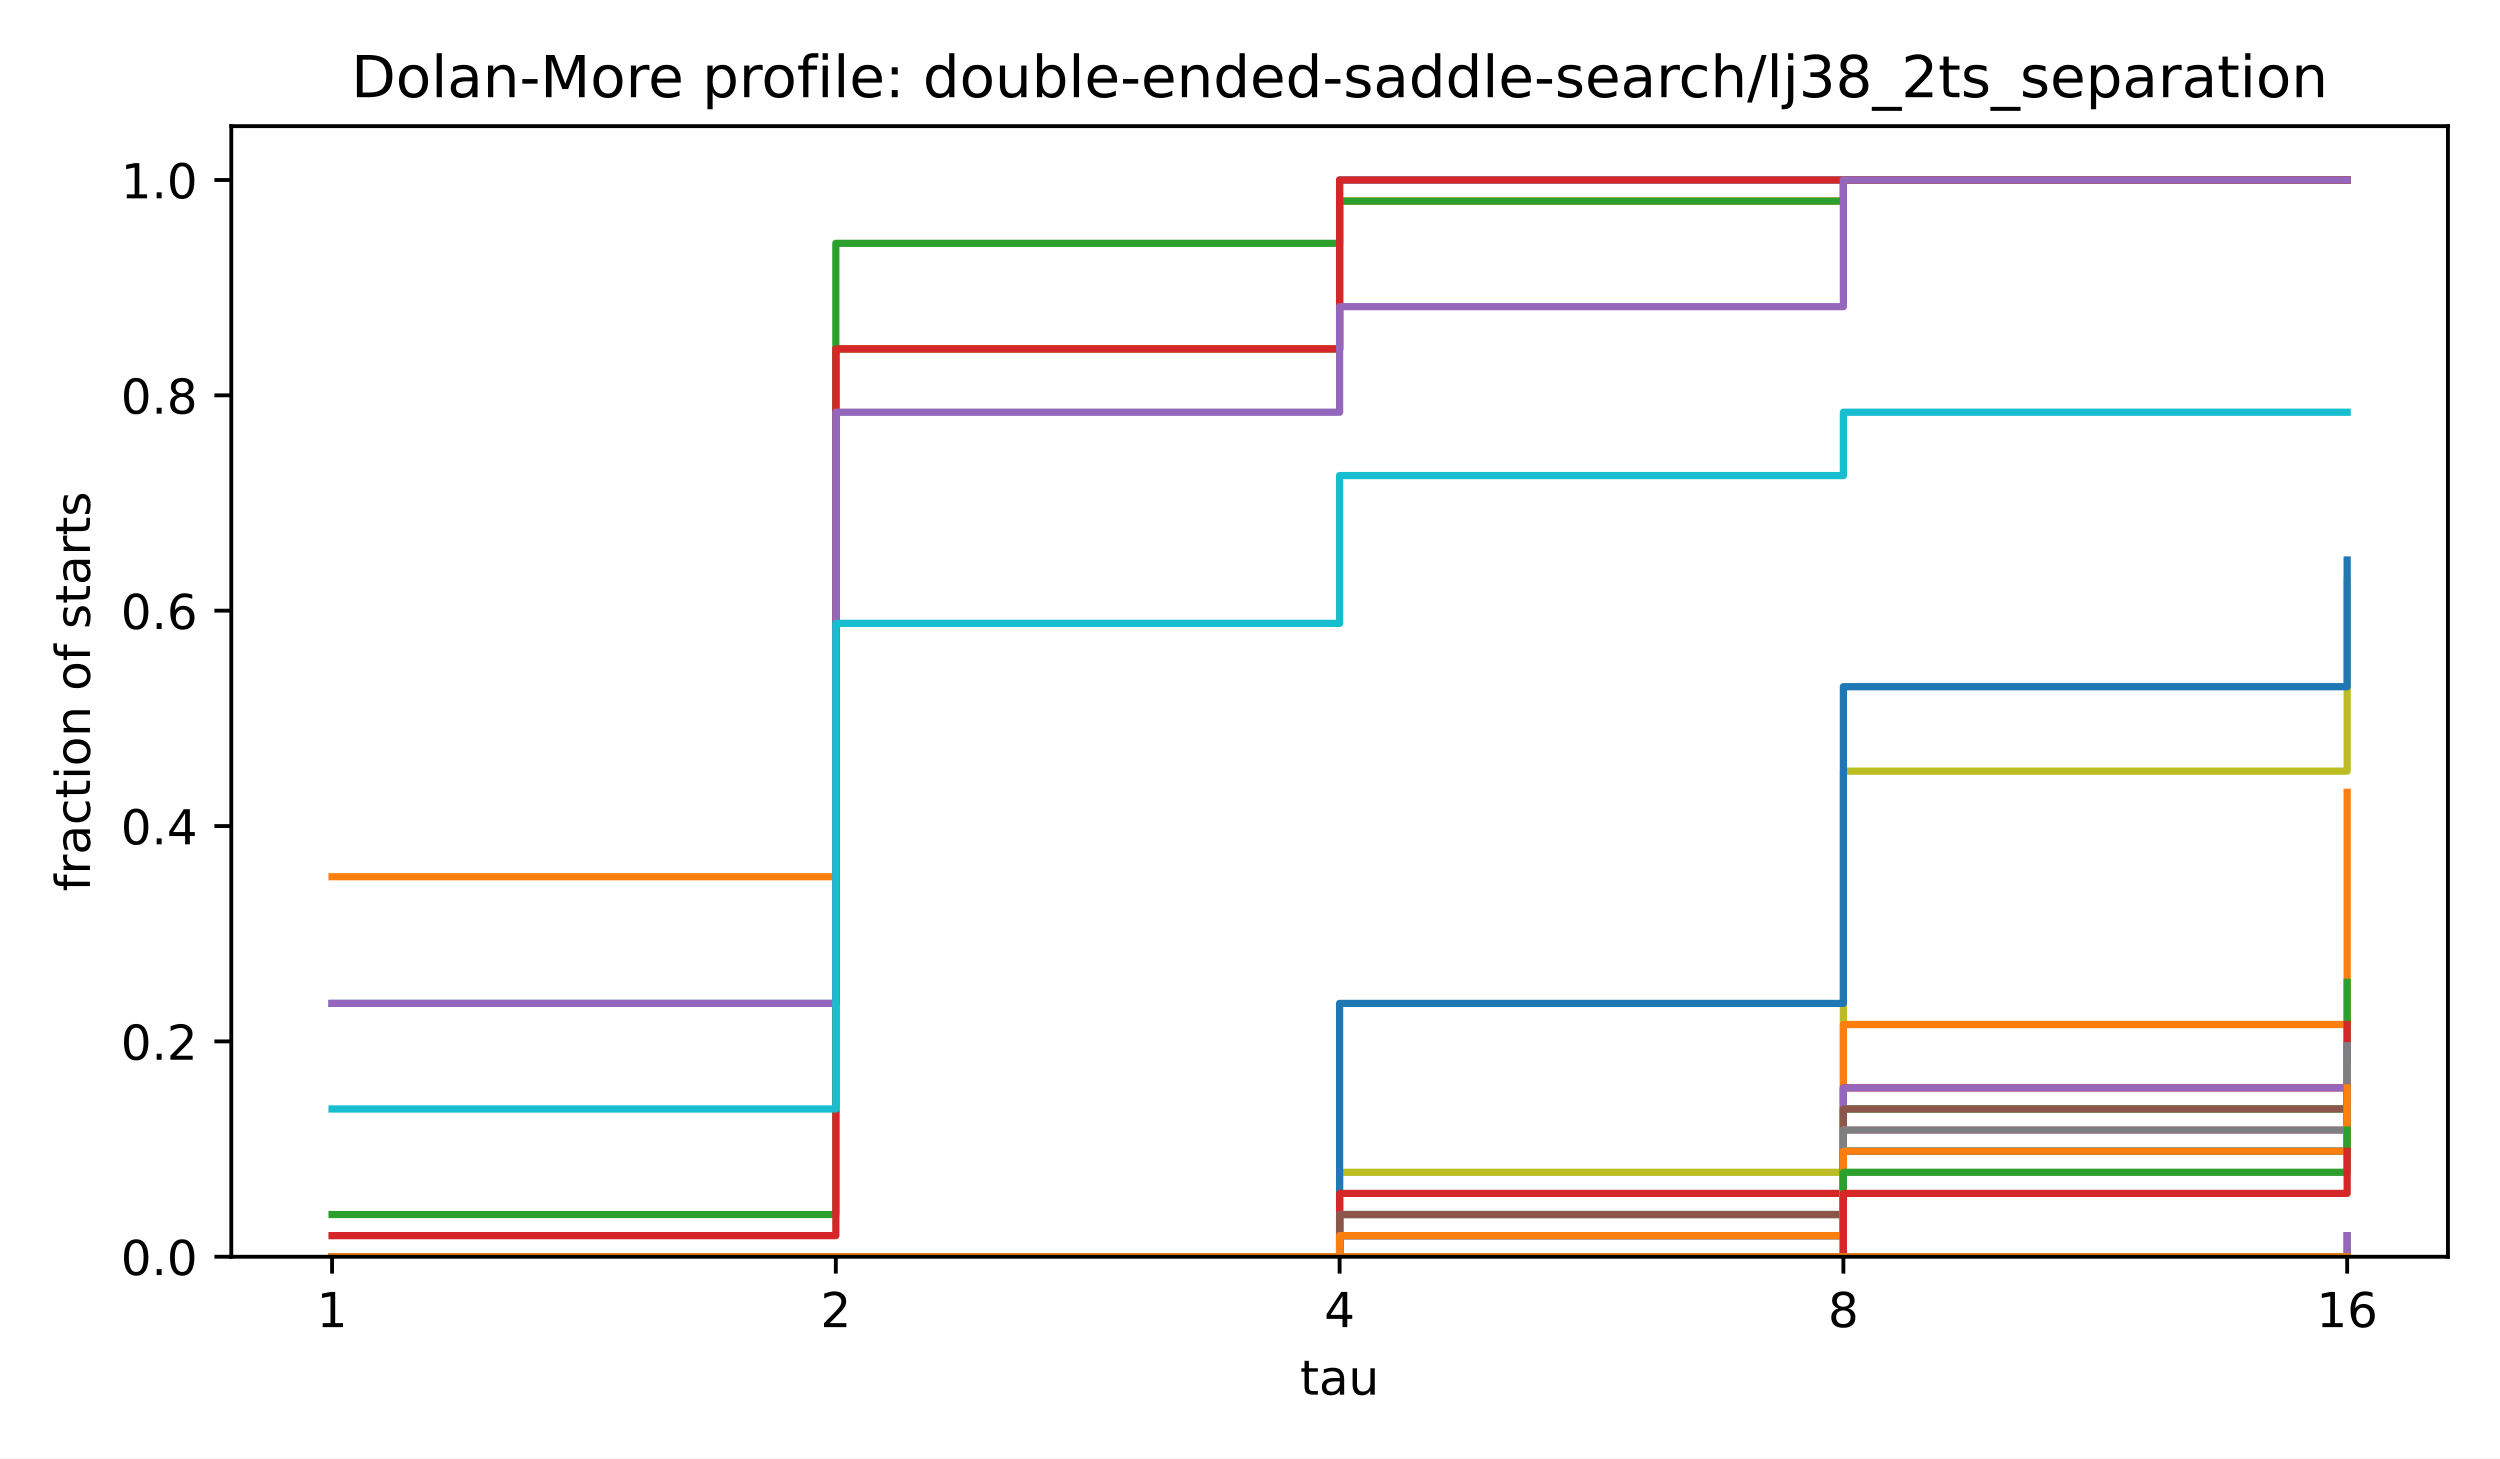
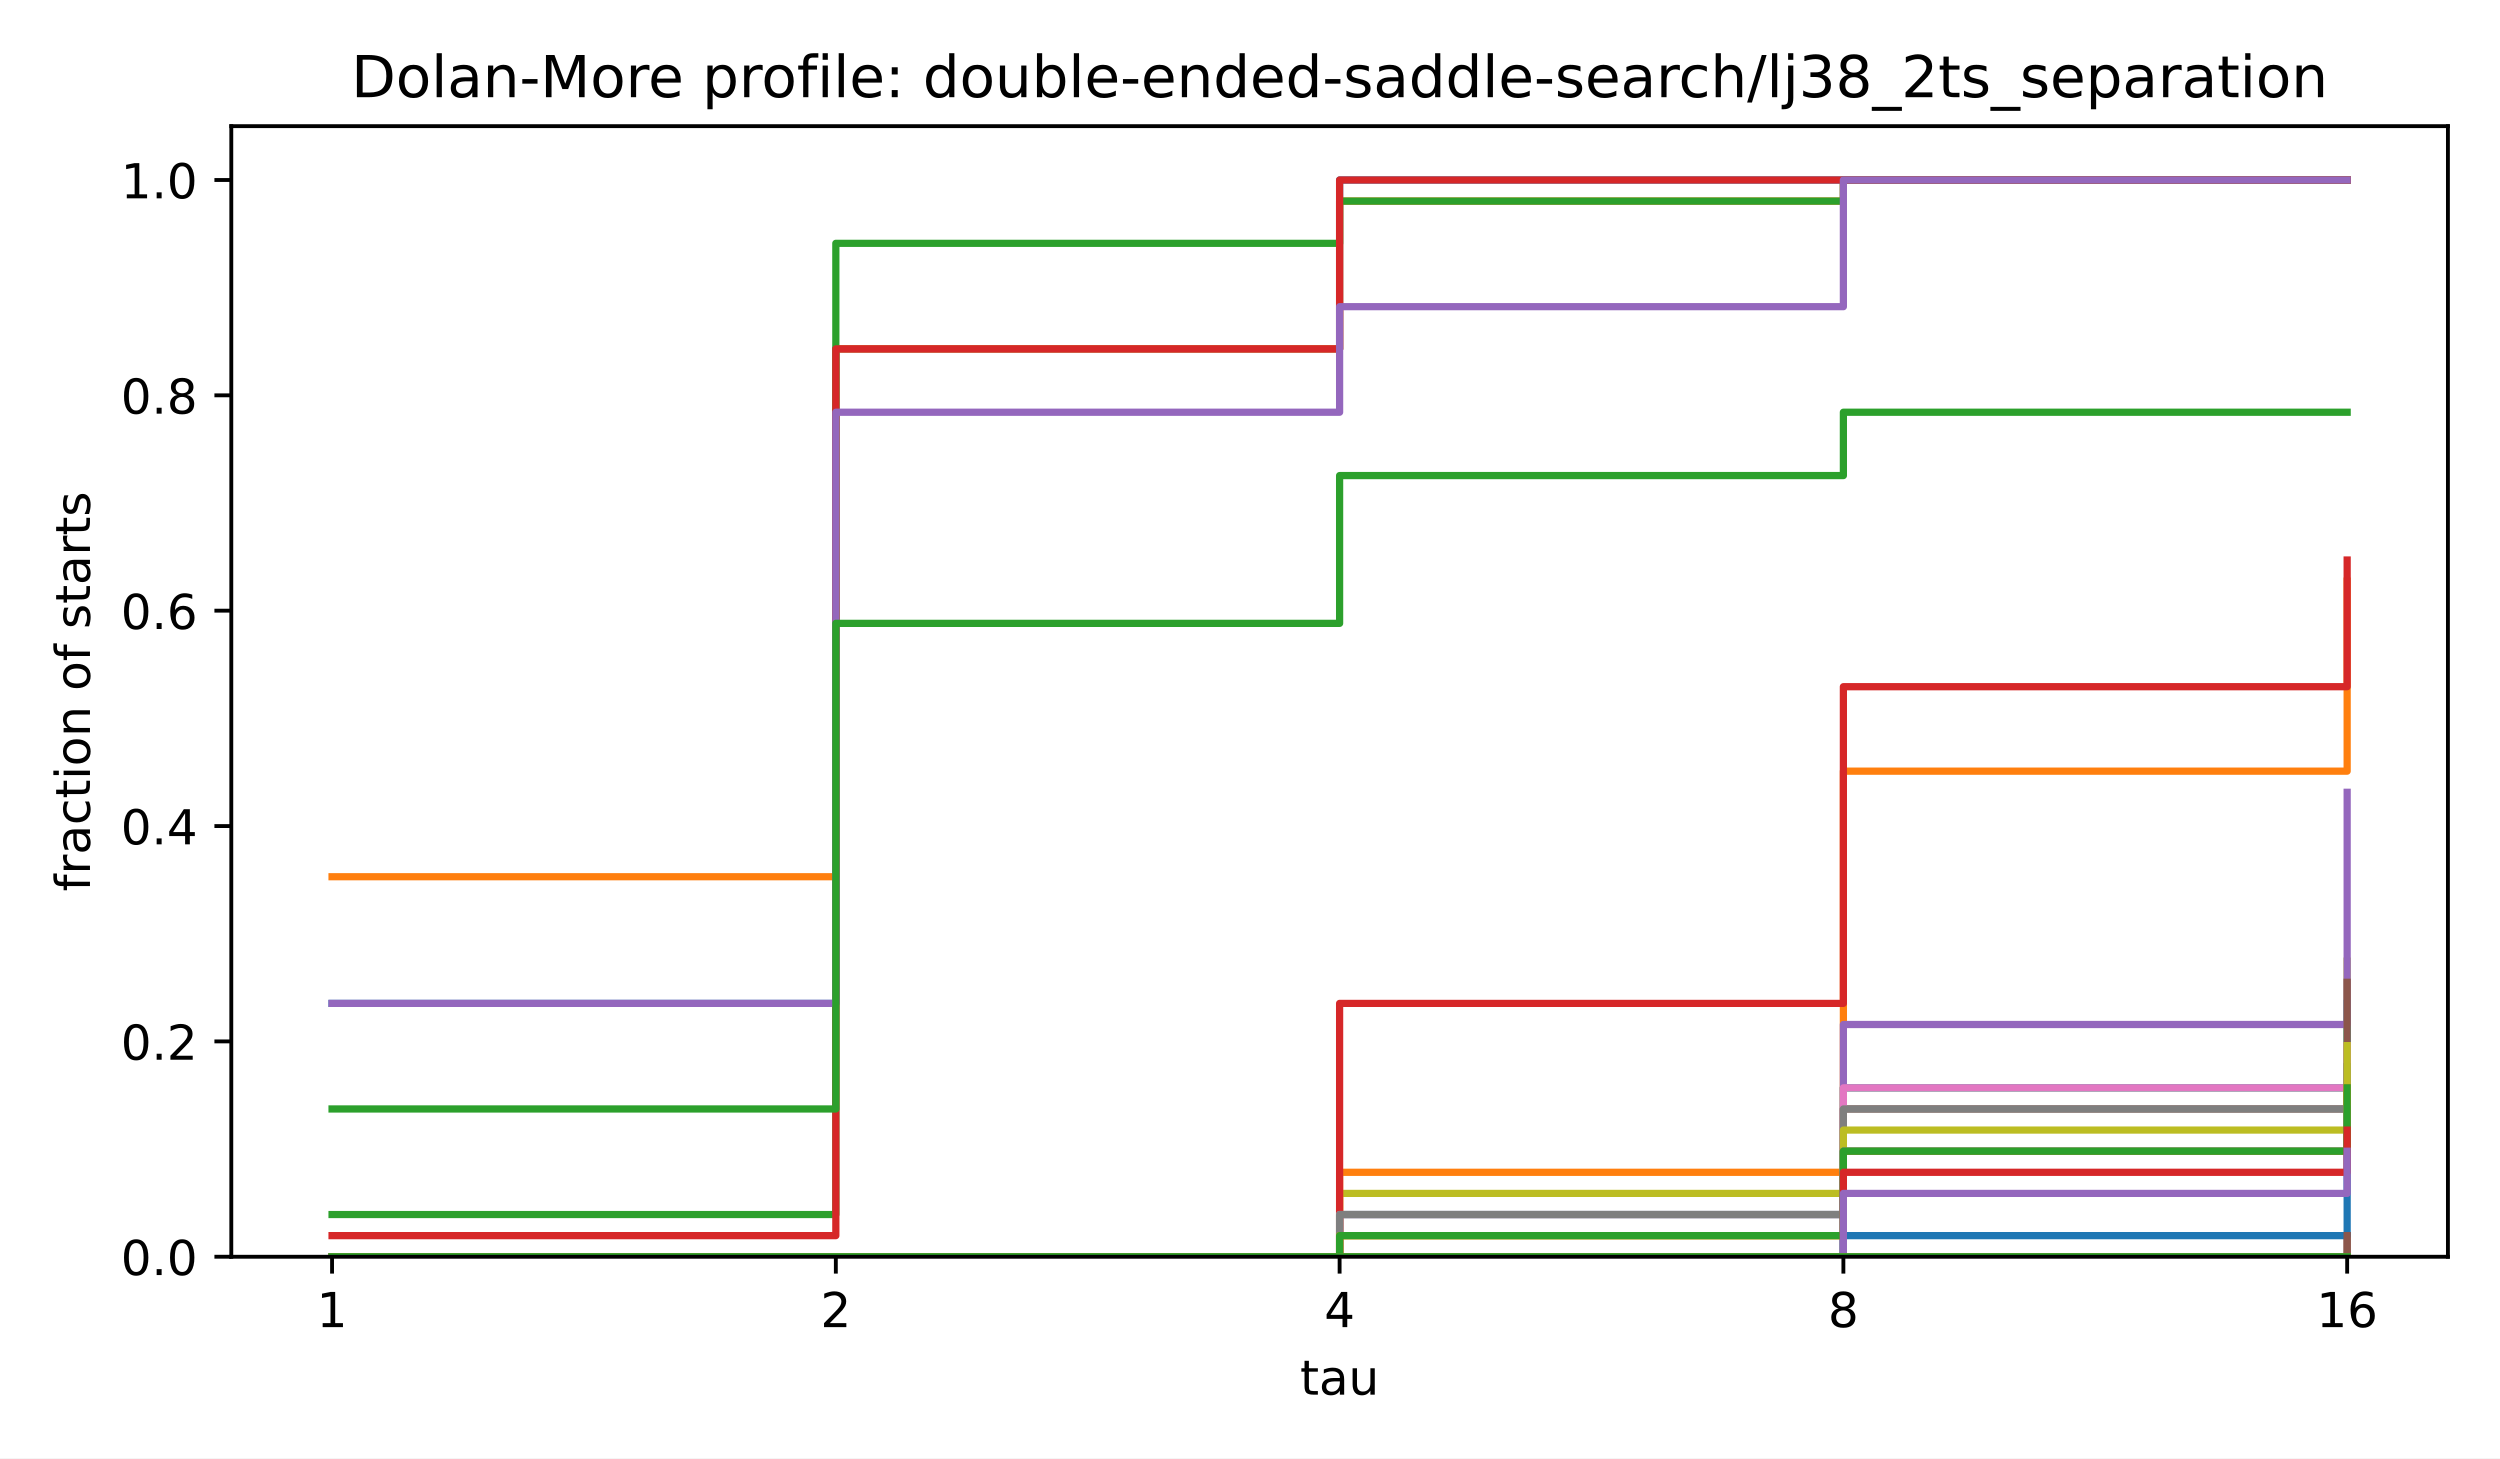
<svg xmlns="http://www.w3.org/2000/svg" xmlns:xlink="http://www.w3.org/1999/xlink" width="518.4pt" height="302.4pt" viewBox="0 0 518.4 302.4" version="1.1">
  <defs>
    <style type="text/css">*{stroke-linejoin: round; stroke-linecap: butt}</style>
  </defs>
  <g id="figure_1">
    <g id="patch_1">
      <path d="M 0 302.4  L 518.4 302.4  L 518.4 0  L 0 0  z " style="fill: #ffffff" />
    </g>
    <g id="axes_1">
      <g id="patch_2">
        <path d="M 47.962 260.6  L 507.6 260.6  L 507.6 26.16  L 47.962 26.16  z " style="fill: #ffffff" />
      </g>
      <g id="matplotlib.axis_1">
        <g id="xtick_1">
          <g id="line2d_1">
            <defs>
              <path id="m8ea4d47d77" d="M 0 0  L 0 3.5  " style="stroke: #000000; stroke-width: 0.8" />
            </defs>
            <g>
              <use xlink:href="#m8ea4d47d77" x="68.855" y="260.6" style="stroke: #000000; stroke-width: 0.8" />
            </g>
          </g>
          <g id="text_1">
            <text style="font-size: 10px; font-family: 'DejaVu Sans', 'Bitstream Vera Sans', 'Computer Modern Sans Serif', 'Lucida Grande', 'Verdana', 'Geneva', 'Lucid', 'Arial', 'Helvetica', 'Avant Garde', sans-serif; text-anchor: middle" x="68.855" y="275.198" transform="rotate(-0 68.85496 275.1977)">1</text>
          </g>
        </g>
        <g id="xtick_2">
          <g id="line2d_2">
            <g>
              <use xlink:href="#m8ea4d47d77" x="173.318" y="260.6" style="stroke: #000000; stroke-width: 0.8" />
            </g>
          </g>
          <g id="text_2">
            <text style="font-size: 10px; font-family: 'DejaVu Sans', 'Bitstream Vera Sans', 'Computer Modern Sans Serif', 'Lucida Grande', 'Verdana', 'Geneva', 'Lucid', 'Arial', 'Helvetica', 'Avant Garde', sans-serif; text-anchor: middle" x="173.318" y="275.198" transform="rotate(-0 173.3181 275.1977)">2</text>
          </g>
        </g>
        <g id="xtick_3">
          <g id="line2d_3">
            <g>
              <use xlink:href="#m8ea4d47d77" x="277.781" y="260.6" style="stroke: #000000; stroke-width: 0.8" />
            </g>
          </g>
          <g id="text_3">
            <text style="font-size: 10px; font-family: 'DejaVu Sans', 'Bitstream Vera Sans', 'Computer Modern Sans Serif', 'Lucida Grande', 'Verdana', 'Geneva', 'Lucid', 'Arial', 'Helvetica', 'Avant Garde', sans-serif; text-anchor: middle" x="277.781" y="275.198" transform="rotate(-0 277.7812 275.1977)">4</text>
          </g>
        </g>
        <g id="xtick_4">
          <g id="line2d_4">
            <g>
              <use xlink:href="#m8ea4d47d77" x="382.244" y="260.6" style="stroke: #000000; stroke-width: 0.8" />
            </g>
          </g>
          <g id="text_4">
            <text style="font-size: 10px; font-family: 'DejaVu Sans', 'Bitstream Vera Sans', 'Computer Modern Sans Serif', 'Lucida Grande', 'Verdana', 'Geneva', 'Lucid', 'Arial', 'Helvetica', 'Avant Garde', sans-serif; text-anchor: middle" x="382.244" y="275.198" transform="rotate(-0 382.2443 275.1977)">8</text>
          </g>
        </g>
        <g id="xtick_5">
          <g id="line2d_5">
            <g>
              <use xlink:href="#m8ea4d47d77" x="486.707" y="260.6" style="stroke: #000000; stroke-width: 0.8" />
            </g>
          </g>
          <g id="text_5">
            <text style="font-size: 10px; font-family: 'DejaVu Sans', 'Bitstream Vera Sans', 'Computer Modern Sans Serif', 'Lucida Grande', 'Verdana', 'Geneva', 'Lucid', 'Arial', 'Helvetica', 'Avant Garde', sans-serif; text-anchor: middle" x="486.707" y="275.198" transform="rotate(-0 486.7074 275.1977)">16</text>
          </g>
        </g>
        <g id="text_6">
          <text style="font-size: 10px; font-family: 'DejaVu Sans', 'Bitstream Vera Sans', 'Computer Modern Sans Serif', 'Lucida Grande', 'Verdana', 'Geneva', 'Lucid', 'Arial', 'Helvetica', 'Avant Garde', sans-serif; text-anchor: middle" x="277.781" y="289.198" transform="rotate(-0 277.7812 289.1977)">tau</text>
        </g>
      </g>
      <g id="matplotlib.axis_2">
        <g id="ytick_1">
          <g id="line2d_6">
            <defs>
              <path id="md659df78fa" d="M 0 0  L -3.5 0  " style="stroke: #000000; stroke-width: 0.8" />
            </defs>
            <g>
              <use xlink:href="#md659df78fa" x="47.962" y="260.6" style="stroke: #000000; stroke-width: 0.8" />
            </g>
          </g>
          <g id="text_7">
            <text style="font-size: 10px; font-family: 'DejaVu Sans', 'Bitstream Vera Sans', 'Computer Modern Sans Serif', 'Lucida Grande', 'Verdana', 'Geneva', 'Lucid', 'Arial', 'Helvetica', 'Avant Garde', sans-serif; text-anchor: end" x="40.962" y="264.399" transform="rotate(-0 40.96234 264.3988)">0.0</text>
          </g>
        </g>
        <g id="ytick_2">
          <g id="line2d_7">
            <g>
              <use xlink:href="#md659df78fa" x="47.962" y="215.945" style="stroke: #000000; stroke-width: 0.8" />
            </g>
          </g>
          <g id="text_8">
            <text style="font-size: 10px; font-family: 'DejaVu Sans', 'Bitstream Vera Sans', 'Computer Modern Sans Serif', 'Lucida Grande', 'Verdana', 'Geneva', 'Lucid', 'Arial', 'Helvetica', 'Avant Garde', sans-serif; text-anchor: end" x="40.962" y="219.744" transform="rotate(-0 40.96234 219.7436)">0.2</text>
          </g>
        </g>
        <g id="ytick_3">
          <g id="line2d_8">
            <g>
              <use xlink:href="#md659df78fa" x="47.962" y="171.29" style="stroke: #000000; stroke-width: 0.8" />
            </g>
          </g>
          <g id="text_9">
            <text style="font-size: 10px; font-family: 'DejaVu Sans', 'Bitstream Vera Sans', 'Computer Modern Sans Serif', 'Lucida Grande', 'Verdana', 'Geneva', 'Lucid', 'Arial', 'Helvetica', 'Avant Garde', sans-serif; text-anchor: end" x="40.962" y="175.088" transform="rotate(-0 40.96234 175.0884)">0.4</text>
          </g>
        </g>
        <g id="ytick_4">
          <g id="line2d_9">
            <g>
              <use xlink:href="#md659df78fa" x="47.962" y="126.634" style="stroke: #000000; stroke-width: 0.8" />
            </g>
          </g>
          <g id="text_10">
            <text style="font-size: 10px; font-family: 'DejaVu Sans', 'Bitstream Vera Sans', 'Computer Modern Sans Serif', 'Lucida Grande', 'Verdana', 'Geneva', 'Lucid', 'Arial', 'Helvetica', 'Avant Garde', sans-serif; text-anchor: end" x="40.962" y="130.433" transform="rotate(-0 40.96234 130.4331)">0.6</text>
          </g>
        </g>
        <g id="ytick_5">
          <g id="line2d_10">
            <g>
              <use xlink:href="#md659df78fa" x="47.962" y="81.979" style="stroke: #000000; stroke-width: 0.8" />
            </g>
          </g>
          <g id="text_11">
            <text style="font-size: 10px; font-family: 'DejaVu Sans', 'Bitstream Vera Sans', 'Computer Modern Sans Serif', 'Lucida Grande', 'Verdana', 'Geneva', 'Lucid', 'Arial', 'Helvetica', 'Avant Garde', sans-serif; text-anchor: end" x="40.962" y="85.778" transform="rotate(-0 40.96234 85.77788)">0.8</text>
          </g>
        </g>
        <g id="ytick_6">
          <g id="line2d_11">
            <g>
              <use xlink:href="#md659df78fa" x="47.962" y="37.324" style="stroke: #000000; stroke-width: 0.8" />
            </g>
          </g>
          <g id="text_12">
            <text style="font-size: 10px; font-family: 'DejaVu Sans', 'Bitstream Vera Sans', 'Computer Modern Sans Serif', 'Lucida Grande', 'Verdana', 'Geneva', 'Lucid', 'Arial', 'Helvetica', 'Avant Garde', sans-serif; text-anchor: end" x="40.962" y="41.123" transform="rotate(-0 40.96234 41.12264)">1.0</text>
          </g>
        </g>
        <g id="text_13">
          <text style="font-size: 10px; font-family: 'DejaVu Sans', 'Bitstream Vera Sans', 'Computer Modern Sans Serif', 'Lucida Grande', 'Verdana', 'Geneva', 'Lucid', 'Arial', 'Helvetica', 'Avant Garde', sans-serif; text-anchor: middle" x="18.657" y="143.38" transform="rotate(-90 18.65687 143.38)">fraction of starts</text>
        </g>
      </g>
      <g id="line2d_12">
        <path d="M 68.855 208.064  L 173.318 208.064  L 173.318 72.348  L 277.781 72.348  L 277.781 37.324  L 382.244 37.324  L 382.244 37.324  L 486.707 37.324  L 486.707 37.324  " clip-path="url(#p4e380cea4b)" style="fill: none; stroke: #1f77b4; stroke-width: 1.5; stroke-linecap: square" />
      </g>
      <g id="line2d_13">
        <path d="M 68.855 181.797  L 173.318 181.797  L 173.318 72.348  L 277.781 72.348  L 277.781 41.702  L 382.244 41.702  L 382.244 37.324  L 486.707 37.324  L 486.707 37.324  " clip-path="url(#p4e380cea4b)" style="fill: none; stroke: #ff7f0e; stroke-width: 1.5; stroke-linecap: square" />
      </g>
      <g id="line2d_14">
        <path d="M 68.855 251.844  L 173.318 251.844  L 173.318 50.458  L 277.781 50.458  L 277.781 41.702  L 382.244 41.702  L 382.244 37.324  L 486.707 37.324  L 486.707 37.324  " clip-path="url(#p4e380cea4b)" style="fill: none; stroke: #2ca02c; stroke-width: 1.5; stroke-linecap: square" />
      </g>
      <g id="line2d_15">
        <path d="M 68.855 256.222  L 173.318 256.222  L 173.318 72.348  L 277.781 72.348  L 277.781 37.324  L 382.244 37.324  L 382.244 37.324  L 486.707 37.324  L 486.707 37.324  " clip-path="url(#p4e380cea4b)" style="fill: none; stroke: #d62728; stroke-width: 1.5; stroke-linecap: square" />
      </g>
      <g id="line2d_16">
        <path d="M 68.855 208.064  L 173.318 208.064  L 173.318 85.481  L 277.781 85.481  L 277.781 63.592  L 382.244 63.592  L 382.244 37.324  L 486.707 37.324  L 486.707 37.324  " clip-path="url(#p4e380cea4b)" style="fill: none; stroke: #9467bd; stroke-width: 1.5; stroke-linecap: square" />
      </g>
      <g id="line2d_17">
        <path d="M 68.855 260.6  L 173.318 260.6  L 173.318 260.6  L 277.781 260.6  L 277.781 260.6  L 382.244 260.6  L 382.244 260.6  L 486.707 260.6  L 486.707 256.222  " clip-path="url(#p4e380cea4b)" style="fill: none; stroke: #8c564b; stroke-width: 1.5; stroke-linecap: square" />
      </g>
      <g id="line2d_18">
        <path d="M 68.855 260.6  L 173.318 260.6  L 173.318 260.6  L 277.781 260.6  L 277.781 260.6  L 382.244 260.6  L 382.244 260.6  L 486.707 260.6  L 486.707 260.6  " clip-path="url(#p4e380cea4b)" style="fill: none; stroke: #e377c2; stroke-width: 1.5; stroke-linecap: square" />
      </g>
      <g id="line2d_19">
        <path d="M 68.855 260.6  L 173.318 260.6  L 173.318 260.6  L 277.781 260.6  L 277.781 260.6  L 382.244 260.6  L 382.244 260.6  L 486.707 260.6  L 486.707 260.6  " clip-path="url(#p4e380cea4b)" style="fill: none; stroke: #7f7f7f; stroke-width: 1.5; stroke-linecap: square" />
      </g>
      <g id="line2d_20">
-         <path d="M 68.855 260.6  L 173.318 260.6  L 173.318 260.6  L 277.781 260.6  L 277.781 243.088  L 382.244 243.088  L 382.244 159.907  L 486.707 159.907  L 486.707 120.505  " clip-path="url(#p4e380cea4b)" style="fill: none; stroke: #bcbd22; stroke-width: 1.5; stroke-linecap: square" />
+         <path d="M 68.855 260.6  L 173.318 260.6  L 173.318 260.6  L 277.781 260.6  L 277.781 247.466  L 382.244 247.466  L 382.244 225.576  L 486.707 225.576  L 486.707 199.308  " clip-path="url(#p4e380cea4b)" style="fill: none; stroke: #bcbd22; stroke-width: 1.5; stroke-linecap: square" />
      </g>
      <g id="line2d_21">
-         <path d="M 68.855 229.954  L 173.318 229.954  L 173.318 129.261  L 277.781 129.261  L 277.781 98.615  L 382.244 98.615  L 382.244 85.481  L 486.707 85.481  L 486.707 85.481  " clip-path="url(#p4e380cea4b)" style="fill: none; stroke: #17becf; stroke-width: 1.5; stroke-linecap: square" />
+         <path d="M 68.855 260.6  L 173.318 260.6  L 173.318 260.6  L 277.781 260.6  L 277.781 251.844  L 382.244 251.844  L 382.244 225.576  L 486.707 225.576  L 486.707 208.064  " clip-path="url(#p4e380cea4b)" style="fill: none; stroke: #17becf; stroke-width: 1.5; stroke-linecap: square" />
      </g>
      <g id="line2d_22">
-         <path d="M 68.855 260.6  L 173.318 260.6  L 173.318 260.6  L 277.781 260.6  L 277.781 208.064  L 382.244 208.064  L 382.244 142.395  L 486.707 142.395  L 486.707 116.127  " clip-path="url(#p4e380cea4b)" style="fill: none; stroke: #1f77b4; stroke-width: 1.5; stroke-linecap: square" />
+         <path d="M 68.855 260.6  L 173.318 260.6  L 173.318 260.6  L 277.781 260.6  L 277.781 260.6  L 382.244 260.6  L 382.244 256.222  L 486.707 256.222  L 486.707 221.198  " clip-path="url(#p4e380cea4b)" style="fill: none; stroke: #1f77b4; stroke-width: 1.5; stroke-linecap: square" />
      </g>
      <g id="line2d_23">
-         <path d="M 68.855 260.6  L 173.318 260.6  L 173.318 260.6  L 277.781 260.6  L 277.781 260.6  L 382.244 260.6  L 382.244 212.442  L 486.707 212.442  L 486.707 164.285  " clip-path="url(#p4e380cea4b)" style="fill: none; stroke: #ff7f0e; stroke-width: 1.5; stroke-linecap: square" />
+         <path d="M 68.855 260.6  L 173.318 260.6  L 173.318 260.6  L 277.781 260.6  L 277.781 243.088  L 382.244 243.088  L 382.244 159.907  L 486.707 159.907  L 486.707 120.505  " clip-path="url(#p4e380cea4b)" style="fill: none; stroke: #ff7f0e; stroke-width: 1.5; stroke-linecap: square" />
      </g>
      <g id="line2d_24">
-         <path d="M 68.855 260.6  L 173.318 260.6  L 173.318 260.6  L 277.781 260.6  L 277.781 251.844  L 382.244 251.844  L 382.244 229.954  L 486.707 229.954  L 486.707 203.686  " clip-path="url(#p4e380cea4b)" style="fill: none; stroke: #2ca02c; stroke-width: 1.5; stroke-linecap: square" />
+         <path d="M 68.855 229.954  L 173.318 229.954  L 173.318 129.261  L 277.781 129.261  L 277.781 98.615  L 382.244 98.615  L 382.244 85.481  L 486.707 85.481  L 486.707 85.481  " clip-path="url(#p4e380cea4b)" style="fill: none; stroke: #2ca02c; stroke-width: 1.5; stroke-linecap: square" />
      </g>
      <g id="line2d_25">
-         <path d="M 68.855 260.6  L 173.318 260.6  L 173.318 260.6  L 277.781 260.6  L 277.781 247.466  L 382.244 247.466  L 382.244 225.576  L 486.707 225.576  L 486.707 212.442  " clip-path="url(#p4e380cea4b)" style="fill: none; stroke: #d62728; stroke-width: 1.5; stroke-linecap: square" />
+         <path d="M 68.855 260.6  L 173.318 260.6  L 173.318 260.6  L 277.781 260.6  L 277.781 208.064  L 382.244 208.064  L 382.244 142.395  L 486.707 142.395  L 486.707 116.127  " clip-path="url(#p4e380cea4b)" style="fill: none; stroke: #d62728; stroke-width: 1.5; stroke-linecap: square" />
      </g>
      <g id="line2d_26">
-         <path d="M 68.855 260.6  L 173.318 260.6  L 173.318 260.6  L 277.781 260.6  L 277.781 251.844  L 382.244 251.844  L 382.244 225.576  L 486.707 225.576  L 486.707 216.82  " clip-path="url(#p4e380cea4b)" style="fill: none; stroke: #9467bd; stroke-width: 1.5; stroke-linecap: square" />
+         <path d="M 68.855 260.6  L 173.318 260.6  L 173.318 260.6  L 277.781 260.6  L 277.781 260.6  L 382.244 260.6  L 382.244 212.442  L 486.707 212.442  L 486.707 164.285  " clip-path="url(#p4e380cea4b)" style="fill: none; stroke: #9467bd; stroke-width: 1.5; stroke-linecap: square" />
      </g>
      <g id="line2d_27">
-         <path d="M 68.855 260.6  L 173.318 260.6  L 173.318 260.6  L 277.781 260.6  L 277.781 251.844  L 382.244 251.844  L 382.244 229.954  L 486.707 229.954  L 486.707 221.198  " clip-path="url(#p4e380cea4b)" style="fill: none; stroke: #8c564b; stroke-width: 1.5; stroke-linecap: square" />
+         <path d="M 68.855 260.6  L 173.318 260.6  L 173.318 260.6  L 277.781 260.6  L 277.781 251.844  L 382.244 251.844  L 382.244 229.954  L 486.707 229.954  L 486.707 203.686  " clip-path="url(#p4e380cea4b)" style="fill: none; stroke: #8c564b; stroke-width: 1.5; stroke-linecap: square" />
      </g>
      <g id="line2d_28">
-         <path d="M 68.855 260.6  L 173.318 260.6  L 173.318 260.6  L 277.781 260.6  L 277.781 256.222  L 382.244 256.222  L 382.244 234.332  L 486.707 234.332  L 486.707 221.198  " clip-path="url(#p4e380cea4b)" style="fill: none; stroke: #e377c2; stroke-width: 1.5; stroke-linecap: square" />
+         <path d="M 68.855 260.6  L 173.318 260.6  L 173.318 260.6  L 277.781 260.6  L 277.781 251.844  L 382.244 251.844  L 382.244 225.576  L 486.707 225.576  L 486.707 216.82  " clip-path="url(#p4e380cea4b)" style="fill: none; stroke: #e377c2; stroke-width: 1.5; stroke-linecap: square" />
      </g>
      <g id="line2d_29">
-         <path d="M 68.855 260.6  L 173.318 260.6  L 173.318 260.6  L 277.781 260.6  L 277.781 256.222  L 382.244 256.222  L 382.244 234.332  L 486.707 234.332  L 486.707 216.82  " clip-path="url(#p4e380cea4b)" style="fill: none; stroke: #7f7f7f; stroke-width: 1.5; stroke-linecap: square" />
+         <path d="M 68.855 260.6  L 173.318 260.6  L 173.318 260.6  L 277.781 260.6  L 277.781 251.844  L 382.244 251.844  L 382.244 229.954  L 486.707 229.954  L 486.707 221.198  " clip-path="url(#p4e380cea4b)" style="fill: none; stroke: #7f7f7f; stroke-width: 1.5; stroke-linecap: square" />
      </g>
      <g id="line2d_30">
-         <path d="M 68.855 260.6  L 173.318 260.6  L 173.318 260.6  L 277.781 260.6  L 277.781 260.6  L 382.244 260.6  L 382.244 238.71  L 486.707 238.71  L 486.707 229.954  " clip-path="url(#p4e380cea4b)" style="fill: none; stroke: #bcbd22; stroke-width: 1.5; stroke-linecap: square" />
+         <path d="M 68.855 260.6  L 173.318 260.6  L 173.318 260.6  L 277.781 260.6  L 277.781 256.222  L 382.244 256.222  L 382.244 234.332  L 486.707 234.332  L 486.707 216.82  " clip-path="url(#p4e380cea4b)" style="fill: none; stroke: #bcbd22; stroke-width: 1.5; stroke-linecap: square" />
      </g>
      <g id="line2d_31">
        <path d="M 68.855 260.6  L 173.318 260.6  L 173.318 260.6  L 277.781 260.6  L 277.781 260.6  L 382.244 260.6  L 382.244 238.71  L 486.707 238.71  L 486.707 229.954  " clip-path="url(#p4e380cea4b)" style="fill: none; stroke: #17becf; stroke-width: 1.5; stroke-linecap: square" />
      </g>
      <g id="line2d_32">
-         <path d="M 68.855 260.6  L 173.318 260.6  L 173.318 260.6  L 277.781 260.6  L 277.781 256.222  L 382.244 256.222  L 382.244 238.71  L 486.707 238.71  L 486.707 225.576  " clip-path="url(#p4e380cea4b)" style="fill: none; stroke: #1f77b4; stroke-width: 1.5; stroke-linecap: square" />
+         <path d="M 68.855 260.6  L 173.318 260.6  L 173.318 260.6  L 277.781 260.6  L 277.781 260.6  L 382.244 260.6  L 382.244 238.71  L 486.707 238.71  L 486.707 229.954  " clip-path="url(#p4e380cea4b)" style="fill: none; stroke: #1f77b4; stroke-width: 1.5; stroke-linecap: square" />
      </g>
      <g id="line2d_33">
        <path d="M 68.855 260.6  L 173.318 260.6  L 173.318 260.6  L 277.781 260.6  L 277.781 256.222  L 382.244 256.222  L 382.244 238.71  L 486.707 238.71  L 486.707 225.576  " clip-path="url(#p4e380cea4b)" style="fill: none; stroke: #ff7f0e; stroke-width: 1.5; stroke-linecap: square" />
      </g>
      <g id="line2d_34">
-         <path d="M 68.855 260.6  L 173.318 260.6  L 173.318 260.6  L 277.781 260.6  L 277.781 260.6  L 382.244 260.6  L 382.244 243.088  L 486.707 243.088  L 486.707 234.332  " clip-path="url(#p4e380cea4b)" style="fill: none; stroke: #2ca02c; stroke-width: 1.5; stroke-linecap: square" />
+         <path d="M 68.855 260.6  L 173.318 260.6  L 173.318 260.6  L 277.781 260.6  L 277.781 256.222  L 382.244 256.222  L 382.244 238.71  L 486.707 238.71  L 486.707 225.576  " clip-path="url(#p4e380cea4b)" style="fill: none; stroke: #2ca02c; stroke-width: 1.5; stroke-linecap: square" />
      </g>
      <g id="line2d_35">
-         <path d="M 68.855 260.6  L 173.318 260.6  L 173.318 260.6  L 277.781 260.6  L 277.781 260.6  L 382.244 260.6  L 382.244 247.466  L 486.707 247.466  L 486.707 238.71  " clip-path="url(#p4e380cea4b)" style="fill: none; stroke: #d62728; stroke-width: 1.5; stroke-linecap: square" />
+         <path d="M 68.855 260.6  L 173.318 260.6  L 173.318 260.6  L 277.781 260.6  L 277.781 260.6  L 382.244 260.6  L 382.244 243.088  L 486.707 243.088  L 486.707 234.332  " clip-path="url(#p4e380cea4b)" style="fill: none; stroke: #d62728; stroke-width: 1.5; stroke-linecap: square" />
      </g>
      <g id="line2d_36">
-         <path d="M 68.855 260.6  L 173.318 260.6  L 173.318 260.6  L 277.781 260.6  L 277.781 260.6  L 382.244 260.6  L 382.244 260.6  L 486.707 260.6  L 486.707 256.222  " clip-path="url(#p4e380cea4b)" style="fill: none; stroke: #9467bd; stroke-width: 1.5; stroke-linecap: square" />
+         <path d="M 68.855 260.6  L 173.318 260.6  L 173.318 260.6  L 277.781 260.6  L 277.781 260.6  L 382.244 260.6  L 382.244 247.466  L 486.707 247.466  L 486.707 238.71  " clip-path="url(#p4e380cea4b)" style="fill: none; stroke: #9467bd; stroke-width: 1.5; stroke-linecap: square" />
      </g>
      <g id="line2d_37">
-         <path d="M 68.855 260.6  L 173.318 260.6  L 173.318 260.6  L 277.781 260.6  L 277.781 260.6  L 382.244 260.6  L 382.244 260.6  L 486.707 260.6  L 486.707 260.6  " clip-path="url(#p4e380cea4b)" style="fill: none; stroke: #8c564b; stroke-width: 1.5; stroke-linecap: square" />
+         <path d="M 68.855 260.6  L 173.318 260.6  L 173.318 260.6  L 277.781 260.6  L 277.781 260.6  L 382.244 260.6  L 382.244 260.6  L 486.707 260.6  L 486.707 256.222  " clip-path="url(#p4e380cea4b)" style="fill: none; stroke: #8c564b; stroke-width: 1.5; stroke-linecap: square" />
      </g>
      <g id="line2d_38">
        <path d="M 68.855 260.6  L 173.318 260.6  L 173.318 260.6  L 277.781 260.6  L 277.781 260.6  L 382.244 260.6  L 382.244 260.6  L 486.707 260.6  L 486.707 260.6  " clip-path="url(#p4e380cea4b)" style="fill: none; stroke: #e377c2; stroke-width: 1.5; stroke-linecap: square" />
      </g>
      <g id="line2d_39">
        <path d="M 68.855 260.6  L 173.318 260.6  L 173.318 260.6  L 277.781 260.6  L 277.781 260.6  L 382.244 260.6  L 382.244 260.6  L 486.707 260.6  L 486.707 260.6  " clip-path="url(#p4e380cea4b)" style="fill: none; stroke: #7f7f7f; stroke-width: 1.5; stroke-linecap: square" />
      </g>
      <g id="line2d_40">
        <path d="M 68.855 260.6  L 173.318 260.6  L 173.318 260.6  L 277.781 260.6  L 277.781 260.6  L 382.244 260.6  L 382.244 260.6  L 486.707 260.6  L 486.707 260.6  " clip-path="url(#p4e380cea4b)" style="fill: none; stroke: #bcbd22; stroke-width: 1.5; stroke-linecap: square" />
      </g>
      <g id="line2d_41">
        <path d="M 68.855 260.6  L 173.318 260.6  L 173.318 260.6  L 277.781 260.6  L 277.781 260.6  L 382.244 260.6  L 382.244 260.6  L 486.707 260.6  L 486.707 260.6  " clip-path="url(#p4e380cea4b)" style="fill: none; stroke: #17becf; stroke-width: 1.5; stroke-linecap: square" />
      </g>
      <g id="line2d_42">
        <path d="M 68.855 260.6  L 173.318 260.6  L 173.318 260.6  L 277.781 260.6  L 277.781 260.6  L 382.244 260.6  L 382.244 260.6  L 486.707 260.6  L 486.707 260.6  " clip-path="url(#p4e380cea4b)" style="fill: none; stroke: #1f77b4; stroke-width: 1.5; stroke-linecap: square" />
      </g>
      <g id="line2d_43">
        <path d="M 68.855 260.6  L 173.318 260.6  L 173.318 260.6  L 277.781 260.6  L 277.781 260.6  L 382.244 260.6  L 382.244 260.6  L 486.707 260.6  L 486.707 260.6  " clip-path="url(#p4e380cea4b)" style="fill: none; stroke: #ff7f0e; stroke-width: 1.5; stroke-linecap: square" />
+       </g>
+       <g id="line2d_44">
+         <path d="M 68.855 260.6  L 173.318 260.6  L 173.318 260.6  L 277.781 260.6  L 277.781 260.6  L 382.244 260.6  L 382.244 260.6  L 486.707 260.6  L 486.707 260.6  " clip-path="url(#p4e380cea4b)" style="fill: none; stroke: #2ca02c; stroke-width: 1.5; stroke-linecap: square" />
      </g>
      <g id="patch_3">
        <path d="M 47.962 260.6  L 47.962 26.16  " style="fill: none; stroke: #000000; stroke-width: 0.8; stroke-linejoin: miter; stroke-linecap: square" />
      </g>
      <g id="patch_4">
        <path d="M 507.6 260.6  L 507.6 26.16  " style="fill: none; stroke: #000000; stroke-width: 0.8; stroke-linejoin: miter; stroke-linecap: square" />
      </g>
      <g id="patch_5">
        <path d="M 47.962 260.6  L 507.6 260.6  " style="fill: none; stroke: #000000; stroke-width: 0.8; stroke-linejoin: miter; stroke-linecap: square" />
      </g>
      <g id="patch_6">
        <path d="M 47.962 26.16  L 507.6 26.16  " style="fill: none; stroke: #000000; stroke-width: 0.8; stroke-linejoin: miter; stroke-linecap: square" />
      </g>
      <g id="text_14">
        <text style="font-size: 12px; font-family: 'DejaVu Sans', 'Bitstream Vera Sans', 'Computer Modern Sans Serif', 'Lucida Grande', 'Verdana', 'Geneva', 'Lucid', 'Arial', 'Helvetica', 'Avant Garde', sans-serif; text-anchor: middle" x="277.781" y="20.16" transform="rotate(-0 277.7812 20.16)">Dolan-More profile: double-ended-saddle-search/lj38_2ts_separation</text>
      </g>
    </g>
  </g>
  <defs>
    <clipPath id="p4e380cea4b">
      <rect x="47.962" y="26.16" width="459.638" height="234.44" />
    </clipPath>
  </defs>
</svg>
